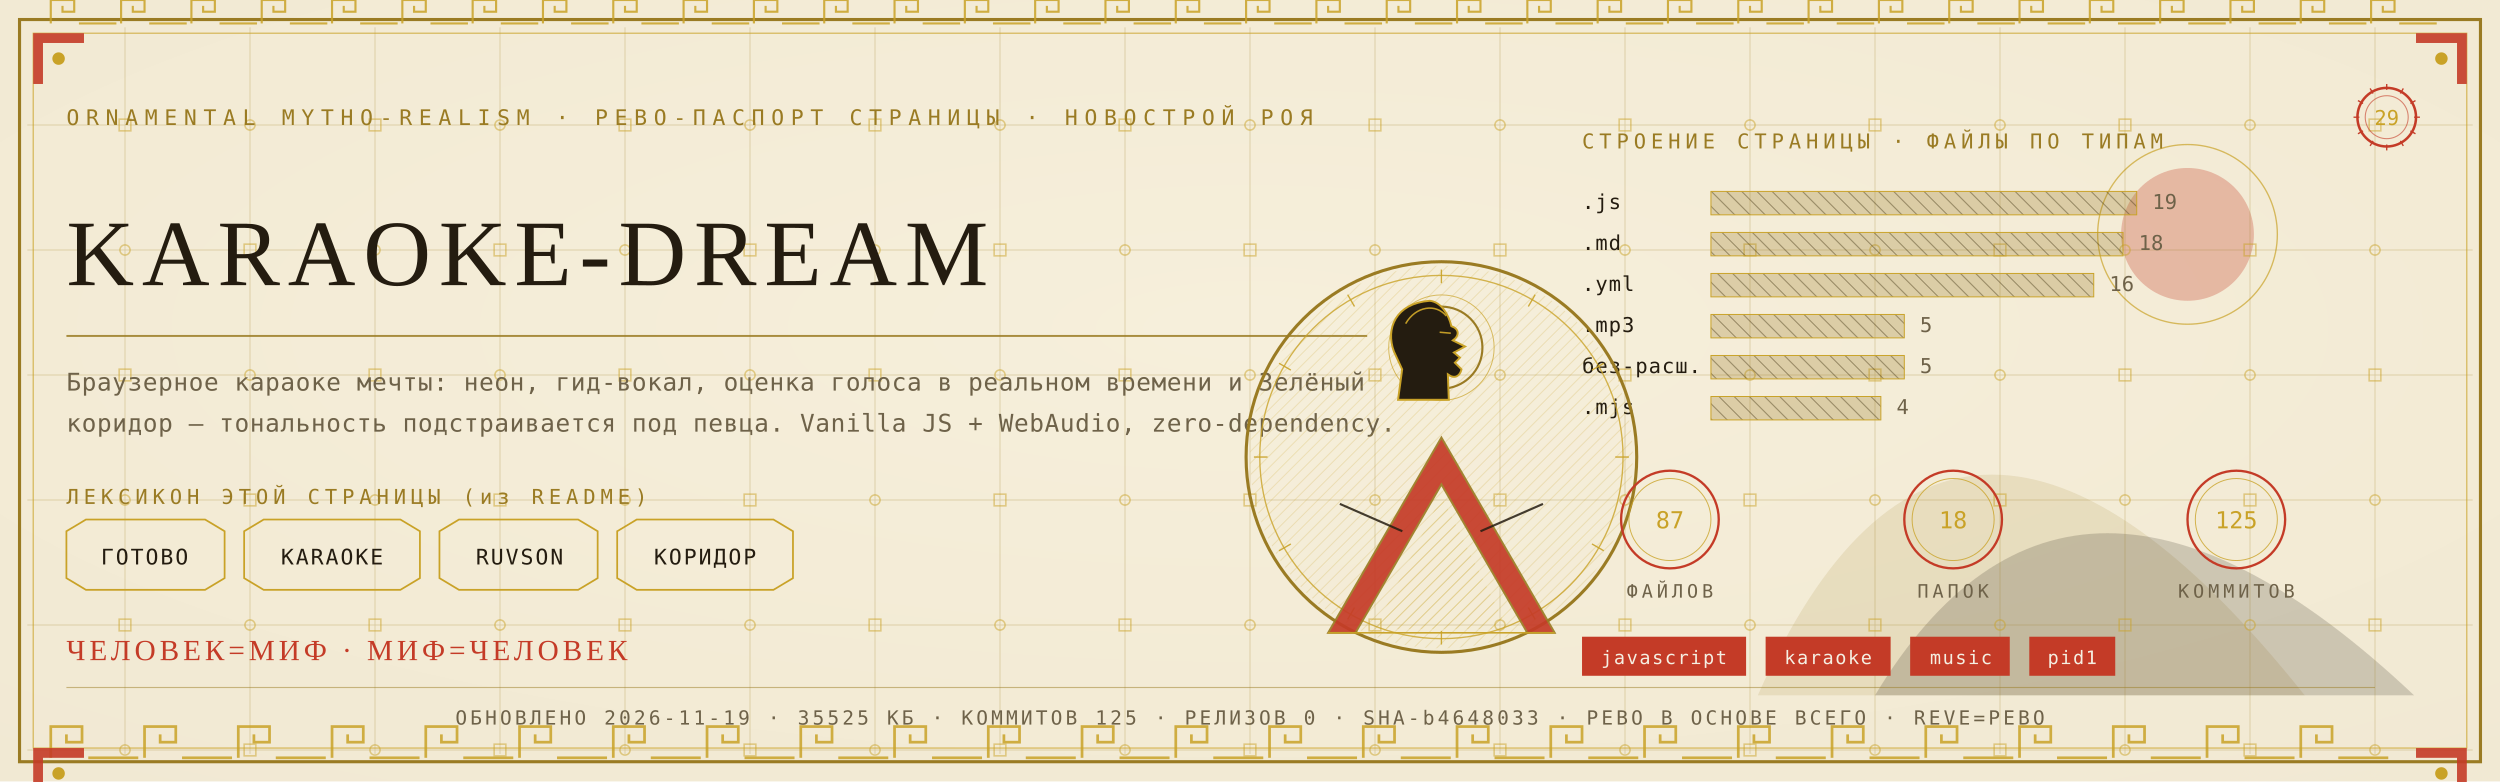
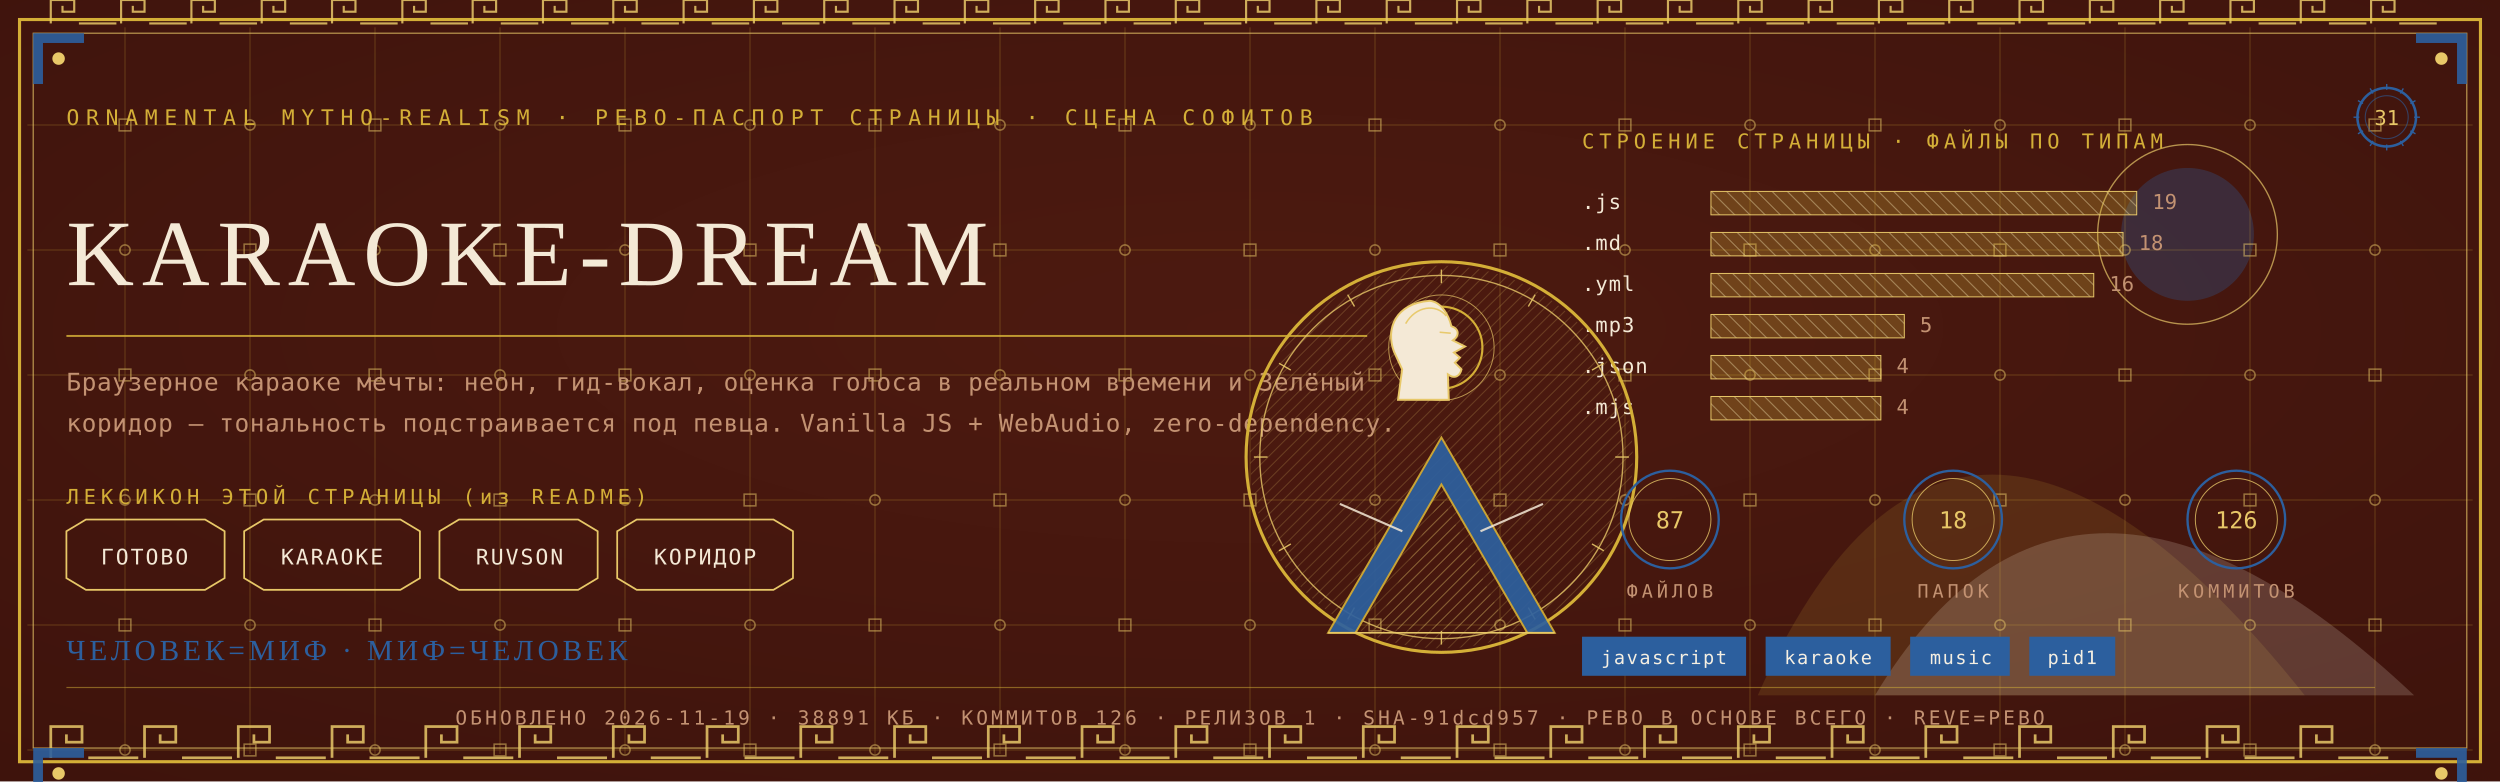
<svg xmlns="http://www.w3.org/2000/svg" viewBox="0 0 1280 400" width="1280" height="400">
  <defs>
-     <radialGradient id="rp29" cx="0.5" cy="0.42" r="1.1">
-       <stop offset="0" stop-color="#F6EFDC" />
-       <stop offset="1" stop-color="#EFE6CF" />
+     <radialGradient id="rp31" cx="0.5" cy="0.42" r="1.1">
+       <stop offset="0" stop-color="#4E1A10" />
+       <stop offset="1" stop-color="#38100A" />
    </radialGradient>
    <pattern id="hatchm" width="4.2" height="4.2" patternUnits="userSpaceOnUse" patternTransform="rotate(45)">
      <rect width="4.2" height="4.2" fill="none" />
-       <line x1="0" y1="0" x2="0" y2="4.2" stroke="#C9A227" stroke-width="0.5" />
+       <line x1="0" y1="0" x2="0" y2="4.2" stroke="#E8C868" stroke-width="0.5" />
    </pattern>
    <pattern id="hatchv" width="5.5" height="5.5" patternUnits="userSpaceOnUse" patternTransform="rotate(-45)">
      <rect width="5.5" height="5.5" fill="none" />
-       <line x1="0" y1="0" x2="0" y2="5.5" stroke="#241C10" stroke-width="0.5" />
+       <line x1="0" y1="0" x2="0" y2="5.5" stroke="#F4E9D6" stroke-width="0.5" />
    </pattern>
  </defs>
-   <rect width="1280" height="400" fill="#EFE6CF" />
-   <rect width="1280" height="400" fill="url(#rp29)" opacity="0.94" />
-   <path d="M 900 356 Q 1000 130 1180 356 Z" fill="#9A7B23" opacity="0.14" />
-   <path d="M 960 356 Q 1060 190 1236 356 Z" fill="#241C10" opacity="0.18" />
-   <circle cx="1120" cy="120" r="34" fill="#C43B27" opacity="0.30" />
-   <circle cx="1120" cy="120" r="46" fill="none" stroke="#C9A227" stroke-width="0.7" opacity="0.7" />
-   <g stroke="#9A7B23" stroke-width="0.45" opacity="0.30">
+   <rect width="1280" height="400" fill="#38100A" />
+   <rect width="1280" height="400" fill="url(#rp31)" opacity="0.94" />
+   <path d="M 900 356 Q 1000 130 1180 356 Z" fill="#D4AF37" opacity="0.14" />
+   <path d="M 960 356 Q 1060 190 1236 356 Z" fill="#F4E9D6" opacity="0.18" />
+   <circle cx="1120" cy="120" r="34" fill="#2C5F9E" opacity="0.30" />
+   <circle cx="1120" cy="120" r="46" fill="none" stroke="#E8C868" stroke-width="0.7" opacity="0.7" />
+   <g stroke="#D4AF37" stroke-width="0.45" opacity="0.30">
    <line x1="64" y1="14" x2="64" y2="386" />
    <line x1="128" y1="14" x2="128" y2="386" />
    <line x1="192" y1="14" x2="192" y2="386" />
    <line x1="256" y1="14" x2="256" y2="386" />
    <line x1="320" y1="14" x2="320" y2="386" />
    <line x1="384" y1="14" x2="384" y2="386" />
    <line x1="448" y1="14" x2="448" y2="386" />
    <line x1="512" y1="14" x2="512" y2="386" />
    <line x1="576" y1="14" x2="576" y2="386" />
    <line x1="640" y1="14" x2="640" y2="386" />
    <line x1="704" y1="14" x2="704" y2="386" />
    <line x1="768" y1="14" x2="768" y2="386" />
    <line x1="832" y1="14" x2="832" y2="386" />
    <line x1="896" y1="14" x2="896" y2="386" />
    <line x1="960" y1="14" x2="960" y2="386" />
    <line x1="1024" y1="14" x2="1024" y2="386" />
    <line x1="1088" y1="14" x2="1088" y2="386" />
    <line x1="1152" y1="14" x2="1152" y2="386" />
    <line x1="1216" y1="14" x2="1216" y2="386" />
    <line x1="14" y1="64" x2="1266" y2="64" />
    <line x1="14" y1="128" x2="1266" y2="128" />
    <line x1="14" y1="192" x2="1266" y2="192" />
    <line x1="14" y1="256" x2="1266" y2="256" />
    <line x1="14" y1="320" x2="1266" y2="320" />
    <line x1="14" y1="384" x2="1266" y2="384" />
  </g>
-   <g fill="none" stroke="#C9A227" stroke-width="0.8" opacity="0.5">
+   <g fill="none" stroke="#E8C868" stroke-width="0.8" opacity="0.5">
    <rect x="61" y="61" width="6" height="6" />
    <circle cx="64" cy="128" r="2.6" />
    <rect x="61" y="189" width="6" height="6" />
    <circle cx="64" cy="256" r="2.6" />
    <rect x="61" y="317" width="6" height="6" />
    <circle cx="64" cy="384" r="2.6" />
    <circle cx="128" cy="64" r="2.6" />
    <rect x="125" y="125" width="6" height="6" />
    <circle cx="128" cy="192" r="2.6" />
    <rect x="125" y="253" width="6" height="6" />
    <circle cx="128" cy="320" r="2.6" />
    <rect x="125" y="381" width="6" height="6" />
    <rect x="189" y="61" width="6" height="6" />
    <circle cx="192" cy="128" r="2.6" />
    <rect x="189" y="189" width="6" height="6" />
    <circle cx="192" cy="256" r="2.6" />
    <rect x="189" y="317" width="6" height="6" />
    <circle cx="192" cy="384" r="2.6" />
    <circle cx="256" cy="64" r="2.6" />
    <rect x="253" y="125" width="6" height="6" />
    <circle cx="256" cy="192" r="2.6" />
    <rect x="253" y="253" width="6" height="6" />
    <circle cx="256" cy="320" r="2.6" />
    <rect x="253" y="381" width="6" height="6" />
    <rect x="317" y="61" width="6" height="6" />
    <circle cx="320" cy="128" r="2.6" />
    <rect x="317" y="189" width="6" height="6" />
    <circle cx="320" cy="256" r="2.6" />
    <rect x="317" y="317" width="6" height="6" />
    <circle cx="320" cy="384" r="2.6" />
    <circle cx="384" cy="64" r="2.6" />
    <rect x="381" y="125" width="6" height="6" />
    <circle cx="384" cy="192" r="2.6" />
    <rect x="381" y="253" width="6" height="6" />
    <circle cx="384" cy="320" r="2.6" />
    <rect x="381" y="381" width="6" height="6" />
    <rect x="445" y="61" width="6" height="6" />
    <circle cx="448" cy="128" r="2.6" />
    <rect x="445" y="189" width="6" height="6" />
    <circle cx="448" cy="256" r="2.6" />
    <rect x="445" y="317" width="6" height="6" />
    <circle cx="448" cy="384" r="2.6" />
    <circle cx="512" cy="64" r="2.6" />
    <rect x="509" y="125" width="6" height="6" />
    <circle cx="512" cy="192" r="2.6" />
    <rect x="509" y="253" width="6" height="6" />
    <circle cx="512" cy="320" r="2.6" />
    <rect x="509" y="381" width="6" height="6" />
    <rect x="573" y="61" width="6" height="6" />
    <circle cx="576" cy="128" r="2.6" />
    <rect x="573" y="189" width="6" height="6" />
    <circle cx="576" cy="256" r="2.6" />
    <rect x="573" y="317" width="6" height="6" />
    <circle cx="576" cy="384" r="2.6" />
    <circle cx="640" cy="64" r="2.6" />
    <rect x="637" y="125" width="6" height="6" />
    <circle cx="640" cy="192" r="2.6" />
    <rect x="637" y="253" width="6" height="6" />
    <circle cx="640" cy="320" r="2.6" />
    <rect x="637" y="381" width="6" height="6" />
    <rect x="701" y="61" width="6" height="6" />
    <circle cx="704" cy="128" r="2.6" />
    <rect x="701" y="189" width="6" height="6" />
    <circle cx="704" cy="256" r="2.6" />
    <rect x="701" y="317" width="6" height="6" />
    <circle cx="704" cy="384" r="2.6" />
    <circle cx="768" cy="64" r="2.6" />
    <rect x="765" y="125" width="6" height="6" />
    <circle cx="768" cy="192" r="2.6" />
    <rect x="765" y="253" width="6" height="6" />
    <circle cx="768" cy="320" r="2.6" />
    <rect x="765" y="381" width="6" height="6" />
    <rect x="829" y="61" width="6" height="6" />
    <circle cx="832" cy="128" r="2.6" />
    <rect x="829" y="189" width="6" height="6" />
    <circle cx="832" cy="256" r="2.6" />
    <rect x="829" y="317" width="6" height="6" />
    <circle cx="832" cy="384" r="2.6" />
    <circle cx="896" cy="64" r="2.6" />
    <rect x="893" y="125" width="6" height="6" />
    <circle cx="896" cy="192" r="2.6" />
    <rect x="893" y="253" width="6" height="6" />
    <circle cx="896" cy="320" r="2.6" />
    <rect x="893" y="381" width="6" height="6" />
    <rect x="957" y="61" width="6" height="6" />
    <circle cx="960" cy="128" r="2.6" />
    <rect x="957" y="189" width="6" height="6" />
    <circle cx="960" cy="256" r="2.6" />
    <rect x="957" y="317" width="6" height="6" />
    <circle cx="960" cy="384" r="2.6" />
    <circle cx="1024" cy="64" r="2.6" />
    <rect x="1021" y="125" width="6" height="6" />
    <circle cx="1024" cy="192" r="2.6" />
    <rect x="1021" y="253" width="6" height="6" />
    <circle cx="1024" cy="320" r="2.6" />
    <rect x="1021" y="381" width="6" height="6" />
    <rect x="1085" y="61" width="6" height="6" />
    <circle cx="1088" cy="128" r="2.6" />
    <rect x="1085" y="189" width="6" height="6" />
    <circle cx="1088" cy="256" r="2.6" />
    <rect x="1085" y="317" width="6" height="6" />
    <circle cx="1088" cy="384" r="2.6" />
    <circle cx="1152" cy="64" r="2.6" />
    <rect x="1149" y="125" width="6" height="6" />
    <circle cx="1152" cy="192" r="2.6" />
    <rect x="1149" y="253" width="6" height="6" />
    <circle cx="1152" cy="320" r="2.6" />
    <rect x="1149" y="381" width="6" height="6" />
    <rect x="1213" y="61" width="6" height="6" />
    <circle cx="1216" cy="128" r="2.6" />
    <rect x="1213" y="189" width="6" height="6" />
    <circle cx="1216" cy="256" r="2.6" />
    <rect x="1213" y="317" width="6" height="6" />
    <circle cx="1216" cy="384" r="2.6" />
  </g>
-   <rect x="10" y="10" width="1260" height="380" fill="none" stroke="#9A7B23" stroke-width="1.6" />
-   <rect x="17" y="17" width="1246" height="366" fill="none" stroke="#C9A227" stroke-width="0.6" opacity="0.75" />
-   <g fill="none" stroke="#C9A227" stroke-width="1.4" opacity="0.85">
+   <rect x="10" y="10" width="1260" height="380" fill="none" stroke="#D4AF37" stroke-width="1.6" />
+   <rect x="17" y="17" width="1246" height="366" fill="none" stroke="#E8C868" stroke-width="0.6" opacity="0.75" />
+   <g fill="none" stroke="#E8C868" stroke-width="1.4" opacity="0.85">
    <path d="M 26 388 L 26 372 L 42 372 L 42 380.0 L 34.0 380.0 L 34.0 376.0" />
    <line x1="45.2" y1="388" x2="70.8" y2="388" />
    <path d="M 74 388 L 74 372 L 90 372 L 90 380.0 L 82.0 380.0 L 82.0 376.0" />
    <line x1="93.2" y1="388" x2="118.8" y2="388" />
    <path d="M 122 388 L 122 372 L 138 372 L 138 380.0 L 130.0 380.0 L 130.0 376.0" />
    <line x1="141.2" y1="388" x2="166.8" y2="388" />
    <path d="M 170 388 L 170 372 L 186 372 L 186 380.0 L 178.0 380.0 L 178.0 376.0" />
    <line x1="189.2" y1="388" x2="214.8" y2="388" />
    <path d="M 218 388 L 218 372 L 234 372 L 234 380.0 L 226.0 380.0 L 226.0 376.0" />
    <line x1="237.2" y1="388" x2="262.8" y2="388" />
    <path d="M 266 388 L 266 372 L 282 372 L 282 380.0 L 274.0 380.0 L 274.0 376.0" />
    <line x1="285.2" y1="388" x2="310.8" y2="388" />
    <path d="M 314 388 L 314 372 L 330 372 L 330 380.0 L 322.0 380.0 L 322.0 376.0" />
    <line x1="333.2" y1="388" x2="358.8" y2="388" />
    <path d="M 362 388 L 362 372 L 378 372 L 378 380.0 L 370.0 380.0 L 370.0 376.0" />
    <line x1="381.2" y1="388" x2="406.8" y2="388" />
    <path d="M 410 388 L 410 372 L 426 372 L 426 380.0 L 418.0 380.0 L 418.0 376.0" />
    <line x1="429.2" y1="388" x2="454.8" y2="388" />
    <path d="M 458 388 L 458 372 L 474 372 L 474 380.0 L 466.0 380.0 L 466.0 376.0" />
    <line x1="477.2" y1="388" x2="502.8" y2="388" />
    <path d="M 506 388 L 506 372 L 522 372 L 522 380.0 L 514.0 380.0 L 514.0 376.0" />
    <line x1="525.2" y1="388" x2="550.8" y2="388" />
    <path d="M 554 388 L 554 372 L 570 372 L 570 380.0 L 562.0 380.0 L 562.0 376.0" />
    <line x1="573.2" y1="388" x2="598.8" y2="388" />
    <path d="M 602 388 L 602 372 L 618 372 L 618 380.0 L 610.0 380.0 L 610.0 376.0" />
    <line x1="621.2" y1="388" x2="646.8" y2="388" />
    <path d="M 650 388 L 650 372 L 666 372 L 666 380.0 L 658.0 380.0 L 658.0 376.0" />
    <line x1="669.2" y1="388" x2="694.8" y2="388" />
    <path d="M 698 388 L 698 372 L 714 372 L 714 380.0 L 706.0 380.0 L 706.0 376.0" />
    <line x1="717.2" y1="388" x2="742.8" y2="388" />
    <path d="M 746 388 L 746 372 L 762 372 L 762 380.0 L 754.0 380.0 L 754.0 376.0" />
    <line x1="765.2" y1="388" x2="790.8" y2="388" />
    <path d="M 794 388 L 794 372 L 810 372 L 810 380.0 L 802.0 380.0 L 802.0 376.0" />
    <line x1="813.2" y1="388" x2="838.8" y2="388" />
    <path d="M 842 388 L 842 372 L 858 372 L 858 380.0 L 850.0 380.0 L 850.0 376.0" />
    <line x1="861.2" y1="388" x2="886.8" y2="388" />
    <path d="M 890 388 L 890 372 L 906 372 L 906 380.0 L 898.0 380.0 L 898.0 376.0" />
    <line x1="909.2" y1="388" x2="934.8" y2="388" />
    <path d="M 938 388 L 938 372 L 954 372 L 954 380.0 L 946.0 380.0 L 946.0 376.0" />
    <line x1="957.2" y1="388" x2="982.8" y2="388" />
    <path d="M 986 388 L 986 372 L 1002 372 L 1002 380.0 L 994.0 380.0 L 994.0 376.0" />
    <line x1="1005.2" y1="388" x2="1030.8" y2="388" />
    <path d="M 1034 388 L 1034 372 L 1050 372 L 1050 380.0 L 1042.0 380.0 L 1042.0 376.0" />
    <line x1="1053.2" y1="388" x2="1078.8" y2="388" />
    <path d="M 1082 388 L 1082 372 L 1098 372 L 1098 380.0 L 1090.0 380.0 L 1090.0 376.0" />
    <line x1="1101.2" y1="388" x2="1126.8" y2="388" />
    <path d="M 1130 388 L 1130 372 L 1146 372 L 1146 380.0 L 1138.0 380.0 L 1138.0 376.0" />
    <line x1="1149.2" y1="388" x2="1174.8" y2="388" />
    <path d="M 1178 388 L 1178 372 L 1194 372 L 1194 380.0 L 1186.0 380.0 L 1186.0 376.0" />
    <line x1="1197.2" y1="388" x2="1222.8" y2="388" />
  </g>
-   <g fill="none" stroke="#C9A227" stroke-width="1.1" opacity="0.85">
+   <g fill="none" stroke="#E8C868" stroke-width="1.1" opacity="0.85">
    <path d="M 26 12 L 26 0 L 38 0 L 38 6.0 L 32.0 6.0 L 32.0 3.0" />
    <line x1="40.4" y1="12" x2="59.6" y2="12" />
    <path d="M 62 12 L 62 0 L 74 0 L 74 6.0 L 68.0 6.0 L 68.0 3.0" />
    <line x1="76.4" y1="12" x2="95.6" y2="12" />
    <path d="M 98 12 L 98 0 L 110 0 L 110 6.0 L 104.0 6.0 L 104.0 3.0" />
    <line x1="112.4" y1="12" x2="131.6" y2="12" />
    <path d="M 134 12 L 134 0 L 146 0 L 146 6.0 L 140.0 6.0 L 140.0 3.0" />
    <line x1="148.4" y1="12" x2="167.6" y2="12" />
    <path d="M 170 12 L 170 0 L 182 0 L 182 6.0 L 176.0 6.0 L 176.0 3.0" />
    <line x1="184.4" y1="12" x2="203.6" y2="12" />
    <path d="M 206 12 L 206 0 L 218 0 L 218 6.0 L 212.0 6.0 L 212.0 3.0" />
    <line x1="220.4" y1="12" x2="239.6" y2="12" />
    <path d="M 242 12 L 242 0 L 254 0 L 254 6.0 L 248.0 6.0 L 248.0 3.0" />
    <line x1="256.4" y1="12" x2="275.6" y2="12" />
    <path d="M 278 12 L 278 0 L 290 0 L 290 6.0 L 284.0 6.0 L 284.0 3.0" />
    <line x1="292.4" y1="12" x2="311.6" y2="12" />
    <path d="M 314 12 L 314 0 L 326 0 L 326 6.0 L 320.0 6.0 L 320.0 3.0" />
    <line x1="328.4" y1="12" x2="347.6" y2="12" />
    <path d="M 350 12 L 350 0 L 362 0 L 362 6.0 L 356.0 6.0 L 356.0 3.0" />
    <line x1="364.4" y1="12" x2="383.6" y2="12" />
    <path d="M 386 12 L 386 0 L 398 0 L 398 6.0 L 392.0 6.0 L 392.0 3.0" />
    <line x1="400.4" y1="12" x2="419.6" y2="12" />
    <path d="M 422 12 L 422 0 L 434 0 L 434 6.0 L 428.0 6.0 L 428.0 3.0" />
    <line x1="436.4" y1="12" x2="455.6" y2="12" />
    <path d="M 458 12 L 458 0 L 470 0 L 470 6.0 L 464.0 6.0 L 464.0 3.0" />
    <line x1="472.4" y1="12" x2="491.6" y2="12" />
    <path d="M 494 12 L 494 0 L 506 0 L 506 6.0 L 500.0 6.0 L 500.0 3.0" />
    <line x1="508.4" y1="12" x2="527.6" y2="12" />
    <path d="M 530 12 L 530 0 L 542 0 L 542 6.0 L 536.0 6.0 L 536.0 3.0" />
    <line x1="544.4" y1="12" x2="563.6" y2="12" />
    <path d="M 566 12 L 566 0 L 578 0 L 578 6.0 L 572.0 6.0 L 572.0 3.0" />
    <line x1="580.4" y1="12" x2="599.6" y2="12" />
    <path d="M 602 12 L 602 0 L 614 0 L 614 6.0 L 608.0 6.0 L 608.0 3.0" />
    <line x1="616.4" y1="12" x2="635.6" y2="12" />
    <path d="M 638 12 L 638 0 L 650 0 L 650 6.0 L 644.0 6.0 L 644.0 3.0" />
    <line x1="652.4" y1="12" x2="671.6" y2="12" />
    <path d="M 674 12 L 674 0 L 686 0 L 686 6.0 L 680.0 6.0 L 680.0 3.0" />
    <line x1="688.4" y1="12" x2="707.6" y2="12" />
    <path d="M 710 12 L 710 0 L 722 0 L 722 6.0 L 716.0 6.0 L 716.0 3.0" />
    <line x1="724.4" y1="12" x2="743.6" y2="12" />
    <path d="M 746 12 L 746 0 L 758 0 L 758 6.0 L 752.0 6.0 L 752.0 3.0" />
    <line x1="760.4" y1="12" x2="779.6" y2="12" />
    <path d="M 782 12 L 782 0 L 794 0 L 794 6.0 L 788.0 6.0 L 788.0 3.0" />
    <line x1="796.4" y1="12" x2="815.6" y2="12" />
    <path d="M 818 12 L 818 0 L 830 0 L 830 6.0 L 824.0 6.0 L 824.0 3.0" />
    <line x1="832.4" y1="12" x2="851.6" y2="12" />
    <path d="M 854 12 L 854 0 L 866 0 L 866 6.0 L 860.0 6.0 L 860.0 3.0" />
    <line x1="868.4" y1="12" x2="887.6" y2="12" />
    <path d="M 890 12 L 890 0 L 902 0 L 902 6.0 L 896.0 6.0 L 896.0 3.0" />
    <line x1="904.4" y1="12" x2="923.6" y2="12" />
    <path d="M 926 12 L 926 0 L 938 0 L 938 6.0 L 932.0 6.0 L 932.0 3.0" />
    <line x1="940.4" y1="12" x2="959.6" y2="12" />
    <path d="M 962 12 L 962 0 L 974 0 L 974 6.0 L 968.0 6.0 L 968.0 3.0" />
    <line x1="976.4" y1="12" x2="995.6" y2="12" />
    <path d="M 998 12 L 998 0 L 1010 0 L 1010 6.0 L 1004.0 6.0 L 1004.0 3.0" />
    <line x1="1012.4" y1="12" x2="1031.6" y2="12" />
    <path d="M 1034 12 L 1034 0 L 1046 0 L 1046 6.0 L 1040.0 6.0 L 1040.0 3.0" />
    <line x1="1048.4" y1="12" x2="1067.6" y2="12" />
    <path d="M 1070 12 L 1070 0 L 1082 0 L 1082 6.0 L 1076.0 6.0 L 1076.0 3.0" />
    <line x1="1084.4" y1="12" x2="1103.6" y2="12" />
    <path d="M 1106 12 L 1106 0 L 1118 0 L 1118 6.0 L 1112.0 6.0 L 1112.0 3.0" />
    <line x1="1120.4" y1="12" x2="1139.6" y2="12" />
    <path d="M 1142 12 L 1142 0 L 1154 0 L 1154 6.0 L 1148.0 6.0 L 1148.0 3.0" />
    <line x1="1156.4" y1="12" x2="1175.6" y2="12" />
    <path d="M 1178 12 L 1178 0 L 1190 0 L 1190 6.0 L 1184.0 6.0 L 1184.0 3.0" />
    <line x1="1192.4" y1="12" x2="1211.6" y2="12" />
    <path d="M 1214 12 L 1214 0 L 1226 0 L 1226 6.0 L 1220.0 6.0 L 1220.0 3.0" />
    <line x1="1228.4" y1="12" x2="1247.6" y2="12" />
  </g>
  <g transform="translate(17,17) scale(1,1)">
-     <path d="M 0 0 L 26 0 L 26 5 L 5 5 L 5 26 L 0 26 Z" fill="#C43B27" opacity="0.9" />
-     <circle cx="13" cy="13" r="3.2" fill="#C9A227" />
+     <path d="M 0 0 L 26 0 L 26 5 L 5 5 L 5 26 L 0 26 Z" fill="#2C5F9E" opacity="0.9" />
+     <circle cx="13" cy="13" r="3.2" fill="#E8C868" />
  </g>
  <g transform="translate(1263,17) scale(-1,1)">
-     <path d="M 0 0 L 26 0 L 26 5 L 5 5 L 5 26 L 0 26 Z" fill="#C43B27" opacity="0.9" />
-     <circle cx="13" cy="13" r="3.2" fill="#C9A227" />
+     <path d="M 0 0 L 26 0 L 26 5 L 5 5 L 5 26 L 0 26 Z" fill="#2C5F9E" opacity="0.9" />
+     <circle cx="13" cy="13" r="3.2" fill="#E8C868" />
  </g>
  <g transform="translate(17,383) scale(1,1)">
-     <path d="M 0 0 L 26 0 L 26 5 L 5 5 L 5 26 L 0 26 Z" fill="#C43B27" opacity="0.9" />
-     <circle cx="13" cy="13" r="3.2" fill="#C9A227" />
+     <path d="M 0 0 L 26 0 L 26 5 L 5 5 L 5 26 L 0 26 Z" fill="#2C5F9E" opacity="0.9" />
+     <circle cx="13" cy="13" r="3.2" fill="#E8C868" />
  </g>
  <g transform="translate(1263,383) scale(-1,1)">
-     <path d="M 0 0 L 26 0 L 26 5 L 5 5 L 5 26 L 0 26 Z" fill="#C43B27" opacity="0.9" />
-     <circle cx="13" cy="13" r="3.2" fill="#C9A227" />
-   </g>
-   <text x="34" y="64" font-family="'Cascadia Mono', ui-monospace, Consolas, monospace" font-size="11" fill="#9A7B23" letter-spacing="3.4">ORNAMENTAL MYTHO-REALISM · РЕВО-ПАСПОРТ СТРАНИЦЫ · НОВОСТРОЙ РОЯ</text>
+     <path d="M 0 0 L 26 0 L 26 5 L 5 5 L 5 26 L 0 26 Z" fill="#2C5F9E" opacity="0.9" />
+     <circle cx="13" cy="13" r="3.2" fill="#E8C868" />
+   </g>
+   <text x="34" y="64" font-family="'Cascadia Mono', ui-monospace, Consolas, monospace" font-size="11" fill="#D4AF37" letter-spacing="3.4">ORNAMENTAL MYTHO-REALISM · РЕВО-ПАСПОРТ СТРАНИЦЫ · СЦЕНА СОФИТОВ</text>
  <g transform="translate(1222,60)">
-     <circle r="15" fill="none" stroke="#C43B27" stroke-width="1.3" />
-     <circle r="11" fill="none" stroke="#C43B27" stroke-width="0.55" opacity="0.6" />
-     <text y="4" text-anchor="middle" font-family="'Cascadia Mono', ui-monospace, Consolas, monospace" font-size="10.5" fill="#C9A227">29</text>
-     <g stroke="#C43B27" stroke-width="0.7">
+     <circle r="15" fill="none" stroke="#2C5F9E" stroke-width="1.3" />
+     <circle r="11" fill="none" stroke="#2C5F9E" stroke-width="0.55" opacity="0.6" />
+     <text y="4" text-anchor="middle" font-family="'Cascadia Mono', ui-monospace, Consolas, monospace" font-size="10.5" fill="#E8C868">31</text>
+     <g stroke="#2C5F9E" stroke-width="0.7">
      <line x1="0" y1="-17" x2="0" y2="-14" transform="rotate(0)" />
      <line x1="0" y1="-17" x2="0" y2="-14" transform="rotate(30)" />
      <line x1="0" y1="-17" x2="0" y2="-14" transform="rotate(60)" />
      <line x1="0" y1="-17" x2="0" y2="-14" transform="rotate(90)" />
      <line x1="0" y1="-17" x2="0" y2="-14" transform="rotate(120)" />
      <line x1="0" y1="-17" x2="0" y2="-14" transform="rotate(150)" />
      <line x1="0" y1="-17" x2="0" y2="-14" transform="rotate(180)" />
      <line x1="0" y1="-17" x2="0" y2="-14" transform="rotate(210)" />
      <line x1="0" y1="-17" x2="0" y2="-14" transform="rotate(240)" />
      <line x1="0" y1="-17" x2="0" y2="-14" transform="rotate(270)" />
      <line x1="0" y1="-17" x2="0" y2="-14" transform="rotate(300)" />
      <line x1="0" y1="-17" x2="0" y2="-14" transform="rotate(330)" />
    </g>
  </g>
-   <text x="34" y="146" font-family="Georgia, 'Times New Roman', serif" font-size="48.0" fill="#241C10" letter-spacing="4">KARAOKE-DREAM</text>
-   <line x1="34" y1="172" x2="700" y2="172" stroke="#9A7B23" stroke-width="1" opacity="0.85" />
-   <text x="34" y="200" font-family="'Cascadia Mono', ui-monospace, Consolas, monospace" font-size="12.5" fill="#6E6249" letter-spacing="0.3">Браузерное караоке мечты: неон, гид-вокал, оценка голоса в реальном времени и Зелёный</text>
-   <text x="34" y="221" font-family="'Cascadia Mono', ui-monospace, Consolas, monospace" font-size="12.5" fill="#6E6249" letter-spacing="0.3">коридор — тональность подстраивается под певца. Vanilla JS + WebAudio, zero-dependency.</text>
-   <text x="34" y="258" font-family="'Cascadia Mono', ui-monospace, Consolas, monospace" font-size="10.5" fill="#9A7B23" letter-spacing="2.5">ЛЕКСИКОН ЭТОЙ СТРАНИЦЫ (из README)</text>
-   <path d="M 34 272 L 44 266 L 105 266 L 115 272 L 115 296 L 105 302 L 44 302 L 34 296 Z" fill="none" stroke="#C9A227" stroke-width="0.9" />
-   <text x="74" y="289" text-anchor="middle" font-family="'Cascadia Mono', ui-monospace, Consolas, monospace" font-size="11" fill="#241C10" letter-spacing="1">ГОТОВО</text>
-   <path d="M 125 272 L 135 266 L 205 266 L 215 272 L 215 296 L 205 302 L 135 302 L 125 296 Z" fill="none" stroke="#C9A227" stroke-width="0.9" />
-   <text x="170" y="289" text-anchor="middle" font-family="'Cascadia Mono', ui-monospace, Consolas, monospace" font-size="11" fill="#241C10" letter-spacing="1">KARAOKE</text>
-   <path d="M 225 272 L 235 266 L 296 266 L 306 272 L 306 296 L 296 302 L 235 302 L 225 296 Z" fill="none" stroke="#C9A227" stroke-width="0.9" />
-   <text x="266" y="289" text-anchor="middle" font-family="'Cascadia Mono', ui-monospace, Consolas, monospace" font-size="11" fill="#241C10" letter-spacing="1">RUVSON</text>
-   <path d="M 316 272 L 326 266 L 396 266 L 406 272 L 406 296 L 396 302 L 326 302 L 316 296 Z" fill="none" stroke="#C9A227" stroke-width="0.9" />
-   <text x="361" y="289" text-anchor="middle" font-family="'Cascadia Mono', ui-monospace, Consolas, monospace" font-size="11" fill="#241C10" letter-spacing="1">КОРИДОР</text>
-   <text x="810" y="76" font-family="'Cascadia Mono', ui-monospace, Consolas, monospace" font-size="10.5" fill="#9A7B23" letter-spacing="2.5">СТРОЕНИЕ СТРАНИЦЫ · ФАЙЛЫ ПО ТИПАМ</text>
-   <text x="810" y="107" font-family="'Cascadia Mono', ui-monospace, Consolas, monospace" font-size="10.5" fill="#241C10" letter-spacing="0.5">.js</text>
+   <text x="34" y="146" font-family="Georgia, 'Times New Roman', serif" font-size="48.0" fill="#F4E9D6" letter-spacing="4">KARAOKE-DREAM</text>
+   <line x1="34" y1="172" x2="700" y2="172" stroke="#D4AF37" stroke-width="1" opacity="0.85" />
+   <text x="34" y="200" font-family="'Cascadia Mono', ui-monospace, Consolas, monospace" font-size="12.5" fill="#C39272" letter-spacing="0.3">Браузерное караоке мечты: неон, гид-вокал, оценка голоса в реальном времени и Зелёный</text>
+   <text x="34" y="221" font-family="'Cascadia Mono', ui-monospace, Consolas, monospace" font-size="12.5" fill="#C39272" letter-spacing="0.3">коридор — тональность подстраивается под певца. Vanilla JS + WebAudio, zero-dependency.</text>
+   <text x="34" y="258" font-family="'Cascadia Mono', ui-monospace, Consolas, monospace" font-size="10.5" fill="#D4AF37" letter-spacing="2.5">ЛЕКСИКОН ЭТОЙ СТРАНИЦЫ (из README)</text>
+   <path d="M 34 272 L 44 266 L 105 266 L 115 272 L 115 296 L 105 302 L 44 302 L 34 296 Z" fill="none" stroke="#E8C868" stroke-width="0.9" />
+   <text x="74" y="289" text-anchor="middle" font-family="'Cascadia Mono', ui-monospace, Consolas, monospace" font-size="11" fill="#F4E9D6" letter-spacing="1">ГОТОВО</text>
+   <path d="M 125 272 L 135 266 L 205 266 L 215 272 L 215 296 L 205 302 L 135 302 L 125 296 Z" fill="none" stroke="#E8C868" stroke-width="0.9" />
+   <text x="170" y="289" text-anchor="middle" font-family="'Cascadia Mono', ui-monospace, Consolas, monospace" font-size="11" fill="#F4E9D6" letter-spacing="1">KARAOKE</text>
+   <path d="M 225 272 L 235 266 L 296 266 L 306 272 L 306 296 L 296 302 L 235 302 L 225 296 Z" fill="none" stroke="#E8C868" stroke-width="0.9" />
+   <text x="266" y="289" text-anchor="middle" font-family="'Cascadia Mono', ui-monospace, Consolas, monospace" font-size="11" fill="#F4E9D6" letter-spacing="1">RUVSON</text>
+   <path d="M 316 272 L 326 266 L 396 266 L 406 272 L 406 296 L 396 302 L 326 302 L 316 296 Z" fill="none" stroke="#E8C868" stroke-width="0.9" />
+   <text x="361" y="289" text-anchor="middle" font-family="'Cascadia Mono', ui-monospace, Consolas, monospace" font-size="11" fill="#F4E9D6" letter-spacing="1">КОРИДОР</text>
+   <text x="810" y="76" font-family="'Cascadia Mono', ui-monospace, Consolas, monospace" font-size="10.5" fill="#D4AF37" letter-spacing="2.5">СТРОЕНИЕ СТРАНИЦЫ · ФАЙЛЫ ПО ТИПАМ</text>
+   <text x="810" y="107" font-family="'Cascadia Mono', ui-monospace, Consolas, monospace" font-size="10.5" fill="#F4E9D6" letter-spacing="0.5">.js</text>
  <rect x="876" y="98" width="218" height="12" fill="url(#hatchv)" opacity="0.9" />
-   <rect x="876" y="98" width="218" height="12" fill="#9A7B23" opacity="0.28" />
-   <rect x="876" y="98" width="218" height="12" fill="none" stroke="#C9A227" stroke-width="0.5" />
-   <text x="1102" y="107" font-family="'Cascadia Mono', ui-monospace, Consolas, monospace" font-size="10.5" fill="#6E6249">19</text>
-   <text x="810" y="128" font-family="'Cascadia Mono', ui-monospace, Consolas, monospace" font-size="10.5" fill="#241C10" letter-spacing="0.5">.md</text>
+   <rect x="876" y="98" width="218" height="12" fill="#D4AF37" opacity="0.28" />
+   <rect x="876" y="98" width="218" height="12" fill="none" stroke="#E8C868" stroke-width="0.5" />
+   <text x="1102" y="107" font-family="'Cascadia Mono', ui-monospace, Consolas, monospace" font-size="10.5" fill="#C39272">19</text>
+   <text x="810" y="128" font-family="'Cascadia Mono', ui-monospace, Consolas, monospace" font-size="10.5" fill="#F4E9D6" letter-spacing="0.5">.md</text>
  <rect x="876" y="119" width="211" height="12" fill="url(#hatchv)" opacity="0.9" />
-   <rect x="876" y="119" width="211" height="12" fill="#9A7B23" opacity="0.28" />
-   <rect x="876" y="119" width="211" height="12" fill="none" stroke="#C9A227" stroke-width="0.5" />
-   <text x="1095" y="128" font-family="'Cascadia Mono', ui-monospace, Consolas, monospace" font-size="10.5" fill="#6E6249">18</text>
-   <text x="810" y="149" font-family="'Cascadia Mono', ui-monospace, Consolas, monospace" font-size="10.5" fill="#241C10" letter-spacing="0.5">.yml</text>
+   <rect x="876" y="119" width="211" height="12" fill="#D4AF37" opacity="0.28" />
+   <rect x="876" y="119" width="211" height="12" fill="none" stroke="#E8C868" stroke-width="0.5" />
+   <text x="1095" y="128" font-family="'Cascadia Mono', ui-monospace, Consolas, monospace" font-size="10.5" fill="#C39272">18</text>
+   <text x="810" y="149" font-family="'Cascadia Mono', ui-monospace, Consolas, monospace" font-size="10.5" fill="#F4E9D6" letter-spacing="0.5">.yml</text>
  <rect x="876" y="140" width="196" height="12" fill="url(#hatchv)" opacity="0.9" />
-   <rect x="876" y="140" width="196" height="12" fill="#9A7B23" opacity="0.28" />
-   <rect x="876" y="140" width="196" height="12" fill="none" stroke="#C9A227" stroke-width="0.5" />
-   <text x="1080" y="149" font-family="'Cascadia Mono', ui-monospace, Consolas, monospace" font-size="10.5" fill="#6E6249">16</text>
-   <text x="810" y="170" font-family="'Cascadia Mono', ui-monospace, Consolas, monospace" font-size="10.5" fill="#241C10" letter-spacing="0.5">.mp3</text>
+   <rect x="876" y="140" width="196" height="12" fill="#D4AF37" opacity="0.28" />
+   <rect x="876" y="140" width="196" height="12" fill="none" stroke="#E8C868" stroke-width="0.5" />
+   <text x="1080" y="149" font-family="'Cascadia Mono', ui-monospace, Consolas, monospace" font-size="10.5" fill="#C39272">16</text>
+   <text x="810" y="170" font-family="'Cascadia Mono', ui-monospace, Consolas, monospace" font-size="10.5" fill="#F4E9D6" letter-spacing="0.5">.mp3</text>
  <rect x="876" y="161" width="99" height="12" fill="url(#hatchv)" opacity="0.9" />
-   <rect x="876" y="161" width="99" height="12" fill="#9A7B23" opacity="0.28" />
-   <rect x="876" y="161" width="99" height="12" fill="none" stroke="#C9A227" stroke-width="0.5" />
-   <text x="983" y="170" font-family="'Cascadia Mono', ui-monospace, Consolas, monospace" font-size="10.5" fill="#6E6249">5</text>
-   <text x="810" y="191" font-family="'Cascadia Mono', ui-monospace, Consolas, monospace" font-size="10.5" fill="#241C10" letter-spacing="0.5">без-расш.</text>
-   <rect x="876" y="182" width="99" height="12" fill="url(#hatchv)" opacity="0.9" />
-   <rect x="876" y="182" width="99" height="12" fill="#9A7B23" opacity="0.28" />
-   <rect x="876" y="182" width="99" height="12" fill="none" stroke="#C9A227" stroke-width="0.5" />
-   <text x="983" y="191" font-family="'Cascadia Mono', ui-monospace, Consolas, monospace" font-size="10.5" fill="#6E6249">5</text>
-   <text x="810" y="212" font-family="'Cascadia Mono', ui-monospace, Consolas, monospace" font-size="10.5" fill="#241C10" letter-spacing="0.5">.mjs</text>
+   <rect x="876" y="161" width="99" height="12" fill="#D4AF37" opacity="0.28" />
+   <rect x="876" y="161" width="99" height="12" fill="none" stroke="#E8C868" stroke-width="0.5" />
+   <text x="983" y="170" font-family="'Cascadia Mono', ui-monospace, Consolas, monospace" font-size="10.5" fill="#C39272">5</text>
+   <text x="810" y="191" font-family="'Cascadia Mono', ui-monospace, Consolas, monospace" font-size="10.5" fill="#F4E9D6" letter-spacing="0.5">.json</text>
+   <rect x="876" y="182" width="87" height="12" fill="url(#hatchv)" opacity="0.9" />
+   <rect x="876" y="182" width="87" height="12" fill="#D4AF37" opacity="0.28" />
+   <rect x="876" y="182" width="87" height="12" fill="none" stroke="#E8C868" stroke-width="0.5" />
+   <text x="971" y="191" font-family="'Cascadia Mono', ui-monospace, Consolas, monospace" font-size="10.5" fill="#C39272">4</text>
+   <text x="810" y="212" font-family="'Cascadia Mono', ui-monospace, Consolas, monospace" font-size="10.5" fill="#F4E9D6" letter-spacing="0.5">.mjs</text>
  <rect x="876" y="203" width="87" height="12" fill="url(#hatchv)" opacity="0.9" />
-   <rect x="876" y="203" width="87" height="12" fill="#9A7B23" opacity="0.28" />
-   <rect x="876" y="203" width="87" height="12" fill="none" stroke="#C9A227" stroke-width="0.5" />
-   <text x="971" y="212" font-family="'Cascadia Mono', ui-monospace, Consolas, monospace" font-size="10.5" fill="#6E6249">4</text>
+   <rect x="876" y="203" width="87" height="12" fill="#D4AF37" opacity="0.28" />
+   <rect x="876" y="203" width="87" height="12" fill="none" stroke="#E8C868" stroke-width="0.5" />
+   <text x="971" y="212" font-family="'Cascadia Mono', ui-monospace, Consolas, monospace" font-size="10.5" fill="#C39272">4</text>
  <g transform="translate(738,234)">
-     <circle r="100" fill="none" stroke="#9A7B23" stroke-width="1.6" />
-     <circle r="93" fill="none" stroke="#C9A227" stroke-width="0.7" opacity="0.8" />
+     <circle r="100" fill="none" stroke="#D4AF37" stroke-width="1.6" />
+     <circle r="93" fill="none" stroke="#E8C868" stroke-width="0.7" opacity="0.8" />
    <circle r="98" fill="url(#hatchm)" opacity="0.4" />
-     <g stroke="#C9A227" stroke-width="0.7" opacity="0.9">
+     <g stroke="#E8C868" stroke-width="0.7" opacity="0.9">
      <line x1="0" y1="-96" x2="0" y2="-89" transform="rotate(0)" />
      <line x1="0" y1="-96" x2="0" y2="-89" transform="rotate(30)" />
      <line x1="0" y1="-96" x2="0" y2="-89" transform="rotate(60)" />
      <line x1="0" y1="-96" x2="0" y2="-89" transform="rotate(90)" />
      <line x1="0" y1="-96" x2="0" y2="-89" transform="rotate(120)" />
      <line x1="0" y1="-96" x2="0" y2="-89" transform="rotate(150)" />
      <line x1="0" y1="-96" x2="0" y2="-89" transform="rotate(180)" />
      <line x1="0" y1="-96" x2="0" y2="-89" transform="rotate(210)" />
      <line x1="0" y1="-96" x2="0" y2="-89" transform="rotate(240)" />
      <line x1="0" y1="-96" x2="0" y2="-89" transform="rotate(270)" />
      <line x1="0" y1="-96" x2="0" y2="-89" transform="rotate(300)" />
      <line x1="0" y1="-96" x2="0" y2="-89" transform="rotate(330)" />
    </g>
-     <circle cy="-56" r="21" fill="none" stroke="#9A7B23" stroke-width="1.1" />
-     <circle cy="-56" r="27" fill="none" stroke="#C9A227" stroke-width="0.5" opacity="0.7" />
-     <path d="M -6.0 -80.0 C -23.5 -78.7 -28.7 -65.7 -24.3 -54.0 L -20.1 -44.9 L -22.2 -29.3 L 3.8 -29.3 L 3.3 -42.3 C 6.9 -39.7 9.5 -41.5 10.3 -44.9 L 6.9 -48.3 L 9.5 -50.9 L 6.4 -53.5 L 12.1 -56.6 L 5.9 -59.7 C 9.5 -62.3 9.0 -65.7 5.1 -67.0 C 3.8 -72.7 -0.1 -79.5 -6.0 -80.0 Z" fill="#241C10" stroke="#C9A227" stroke-width="1.0" />
-     <g fill="none" stroke="#C9A227" stroke-width="0.8" opacity="0.95">
+     <circle cy="-56" r="21" fill="none" stroke="#D4AF37" stroke-width="1.1" />
+     <circle cy="-56" r="27" fill="none" stroke="#E8C868" stroke-width="0.5" opacity="0.7" />
+     <path d="M -6.0 -80.0 C -23.5 -78.7 -28.7 -65.7 -24.3 -54.0 L -20.1 -44.9 L -22.2 -29.3 L 3.8 -29.3 L 3.3 -42.3 C 6.9 -39.7 9.5 -41.5 10.3 -44.9 L 6.9 -48.3 L 9.5 -50.9 L 6.4 -53.5 L 12.1 -56.6 L 5.9 -59.7 C 9.5 -62.3 9.0 -65.7 5.1 -67.0 C 3.8 -72.7 -0.1 -79.5 -6.0 -80.0 Z" fill="#F4E9D6" stroke="#E8C868" stroke-width="1.0" />
+     <g fill="none" stroke="#E8C868" stroke-width="0.8" opacity="0.95">
      <path d="M -18.3 -68.3 C -13.1 -77.4 -2.7 -78.7 2.5 -72.2" />
      <path d="M -0.9 -63.9 L 4.8 -63.4" />
    </g>
-     <path d="M -58.0 90.0 L 0 -10.0 L 58.0 90.0 L 44.0 90.0 L 0 14.0 L -44.0 90.0 Z" fill="#C43B27" opacity="0.92" stroke="#9A7B23" stroke-width="1.0" />
+     <path d="M -58.0 90.0 L 0 -10.0 L 58.0 90.0 L 44.0 90.0 L 0 14.0 L -44.0 90.0 Z" fill="#2C5F9E" opacity="0.92" stroke="#D4AF37" stroke-width="1.0" />
    <path d="M -34.0 88.0 L 0 20.0 L 34.0 88.0" fill="url(#hatchm)" opacity="0.5" stroke="none" />
-     <path d="M -58.0 90.0 L 58.0 90.0" fill="none" stroke="#C9A227" stroke-width="0.8" />
-     <path d="M -52.0 24.0 L -20.0 38.0" fill="none" stroke="#241C10" stroke-width="1.1" opacity="0.85" />
-     <path d="M 52.0 24.0 L 20.0 38.0" fill="none" stroke="#241C10" stroke-width="1.1" opacity="0.85" />
+     <path d="M -58.0 90.0 L 58.0 90.0" fill="none" stroke="#E8C868" stroke-width="0.8" />
+     <path d="M -52.0 24.0 L -20.0 38.0" fill="none" stroke="#F4E9D6" stroke-width="1.1" opacity="0.85" />
+     <path d="M 52.0 24.0 L 20.0 38.0" fill="none" stroke="#F4E9D6" stroke-width="1.1" opacity="0.85" />
  </g>
  <g transform="translate(855,266)">
-     <circle r="25" fill="none" stroke="#C43B27" stroke-width="1.2" />
-     <circle r="21" fill="none" stroke="#C9A227" stroke-width="0.5" opacity="0.8" />
-     <text y="4.5" text-anchor="middle" font-family="'Cascadia Mono', ui-monospace, Consolas, monospace" font-size="12" fill="#C9A227">87</text>
-     <text y="40" text-anchor="middle" font-family="'Cascadia Mono', ui-monospace, Consolas, monospace" font-size="9.5" fill="#6E6249" letter-spacing="2">ФАЙЛОВ</text>
+     <circle r="25" fill="none" stroke="#2C5F9E" stroke-width="1.2" />
+     <circle r="21" fill="none" stroke="#E8C868" stroke-width="0.5" opacity="0.8" />
+     <text y="4.5" text-anchor="middle" font-family="'Cascadia Mono', ui-monospace, Consolas, monospace" font-size="12" fill="#E8C868">87</text>
+     <text y="40" text-anchor="middle" font-family="'Cascadia Mono', ui-monospace, Consolas, monospace" font-size="9.5" fill="#C39272" letter-spacing="2">ФАЙЛОВ</text>
  </g>
  <g transform="translate(1000,266)">
-     <circle r="25" fill="none" stroke="#C43B27" stroke-width="1.2" />
-     <circle r="21" fill="none" stroke="#C9A227" stroke-width="0.5" opacity="0.8" />
-     <text y="4.5" text-anchor="middle" font-family="'Cascadia Mono', ui-monospace, Consolas, monospace" font-size="12" fill="#C9A227">18</text>
-     <text y="40" text-anchor="middle" font-family="'Cascadia Mono', ui-monospace, Consolas, monospace" font-size="9.5" fill="#6E6249" letter-spacing="2">ПАПОК</text>
+     <circle r="25" fill="none" stroke="#2C5F9E" stroke-width="1.2" />
+     <circle r="21" fill="none" stroke="#E8C868" stroke-width="0.5" opacity="0.8" />
+     <text y="4.5" text-anchor="middle" font-family="'Cascadia Mono', ui-monospace, Consolas, monospace" font-size="12" fill="#E8C868">18</text>
+     <text y="40" text-anchor="middle" font-family="'Cascadia Mono', ui-monospace, Consolas, monospace" font-size="9.5" fill="#C39272" letter-spacing="2">ПАПОК</text>
  </g>
  <g transform="translate(1145,266)">
-     <circle r="25" fill="none" stroke="#C43B27" stroke-width="1.2" />
-     <circle r="21" fill="none" stroke="#C9A227" stroke-width="0.5" opacity="0.8" />
-     <text y="4.5" text-anchor="middle" font-family="'Cascadia Mono', ui-monospace, Consolas, monospace" font-size="12" fill="#C9A227">125</text>
-     <text y="40" text-anchor="middle" font-family="'Cascadia Mono', ui-monospace, Consolas, monospace" font-size="9.5" fill="#6E6249" letter-spacing="2">КОММИТОВ</text>
-   </g>
-   <rect x="810" y="326" rx="0" width="84" height="20" fill="#C43B27" />
+     <circle r="25" fill="none" stroke="#2C5F9E" stroke-width="1.2" />
+     <circle r="21" fill="none" stroke="#E8C868" stroke-width="0.5" opacity="0.8" />
+     <text y="4.5" text-anchor="middle" font-family="'Cascadia Mono', ui-monospace, Consolas, monospace" font-size="12" fill="#E8C868">126</text>
+     <text y="40" text-anchor="middle" font-family="'Cascadia Mono', ui-monospace, Consolas, monospace" font-size="9.5" fill="#C39272" letter-spacing="2">КОММИТОВ</text>
+   </g>
+   <rect x="810" y="326" rx="0" width="84" height="20" fill="#2C5F9E" />
  <text x="852" y="340" text-anchor="middle" font-family="'Cascadia Mono', ui-monospace, Consolas, monospace" font-size="9.5" fill="#F5EFE2" letter-spacing="0.8">javascript</text>
-   <rect x="904" y="326" rx="0" width="64" height="20" fill="#C43B27" />
+   <rect x="904" y="326" rx="0" width="64" height="20" fill="#2C5F9E" />
  <text x="936" y="340" text-anchor="middle" font-family="'Cascadia Mono', ui-monospace, Consolas, monospace" font-size="9.5" fill="#F5EFE2" letter-spacing="0.8">karaoke</text>
-   <rect x="978" y="326" rx="0" width="51" height="20" fill="#C43B27" />
+   <rect x="978" y="326" rx="0" width="51" height="20" fill="#2C5F9E" />
  <text x="1004" y="340" text-anchor="middle" font-family="'Cascadia Mono', ui-monospace, Consolas, monospace" font-size="9.5" fill="#F5EFE2" letter-spacing="0.8">music</text>
-   <rect x="1039" y="326" rx="0" width="44" height="20" fill="#C43B27" />
+   <rect x="1039" y="326" rx="0" width="44" height="20" fill="#2C5F9E" />
  <text x="1061" y="340" text-anchor="middle" font-family="'Cascadia Mono', ui-monospace, Consolas, monospace" font-size="9.5" fill="#F5EFE2" letter-spacing="0.8">pid1</text>
-   <text x="34" y="338" font-family="Georgia, 'Times New Roman', serif" font-size="15" fill="#C43B27" letter-spacing="2">ЧЕЛОВЕК=МИФ · МИФ=ЧЕЛОВЕК</text>
-   <line x1="34" y1="352" x2="1216" y2="352" stroke="#9A7B23" stroke-width="0.6" opacity="0.5" />
-   <text x="640" y="371" text-anchor="middle" font-family="'Cascadia Mono', ui-monospace, Consolas, monospace" font-size="10" fill="#6E6249" letter-spacing="1.6">ОБНОВЛЕНО 2026-11-19 · 35525 КБ · КОММИТОВ 125 · РЕЛИЗОВ 0 · SHA-b4648033 · РЕВО В ОСНОВЕ ВСЕГО · REVE=РЕВО</text>
+   <text x="34" y="338" font-family="Georgia, 'Times New Roman', serif" font-size="15" fill="#2C5F9E" letter-spacing="2">ЧЕЛОВЕК=МИФ · МИФ=ЧЕЛОВЕК</text>
+   <line x1="34" y1="352" x2="1216" y2="352" stroke="#D4AF37" stroke-width="0.6" opacity="0.5" />
+   <text x="640" y="371" text-anchor="middle" font-family="'Cascadia Mono', ui-monospace, Consolas, monospace" font-size="10" fill="#C39272" letter-spacing="1.6">ОБНОВЛЕНО 2026-11-19 · 38891 КБ · КОММИТОВ 126 · РЕЛИЗОВ 1 · SHA-91dcd957 · РЕВО В ОСНОВЕ ВСЕГО · REVE=РЕВО</text>
</svg>
